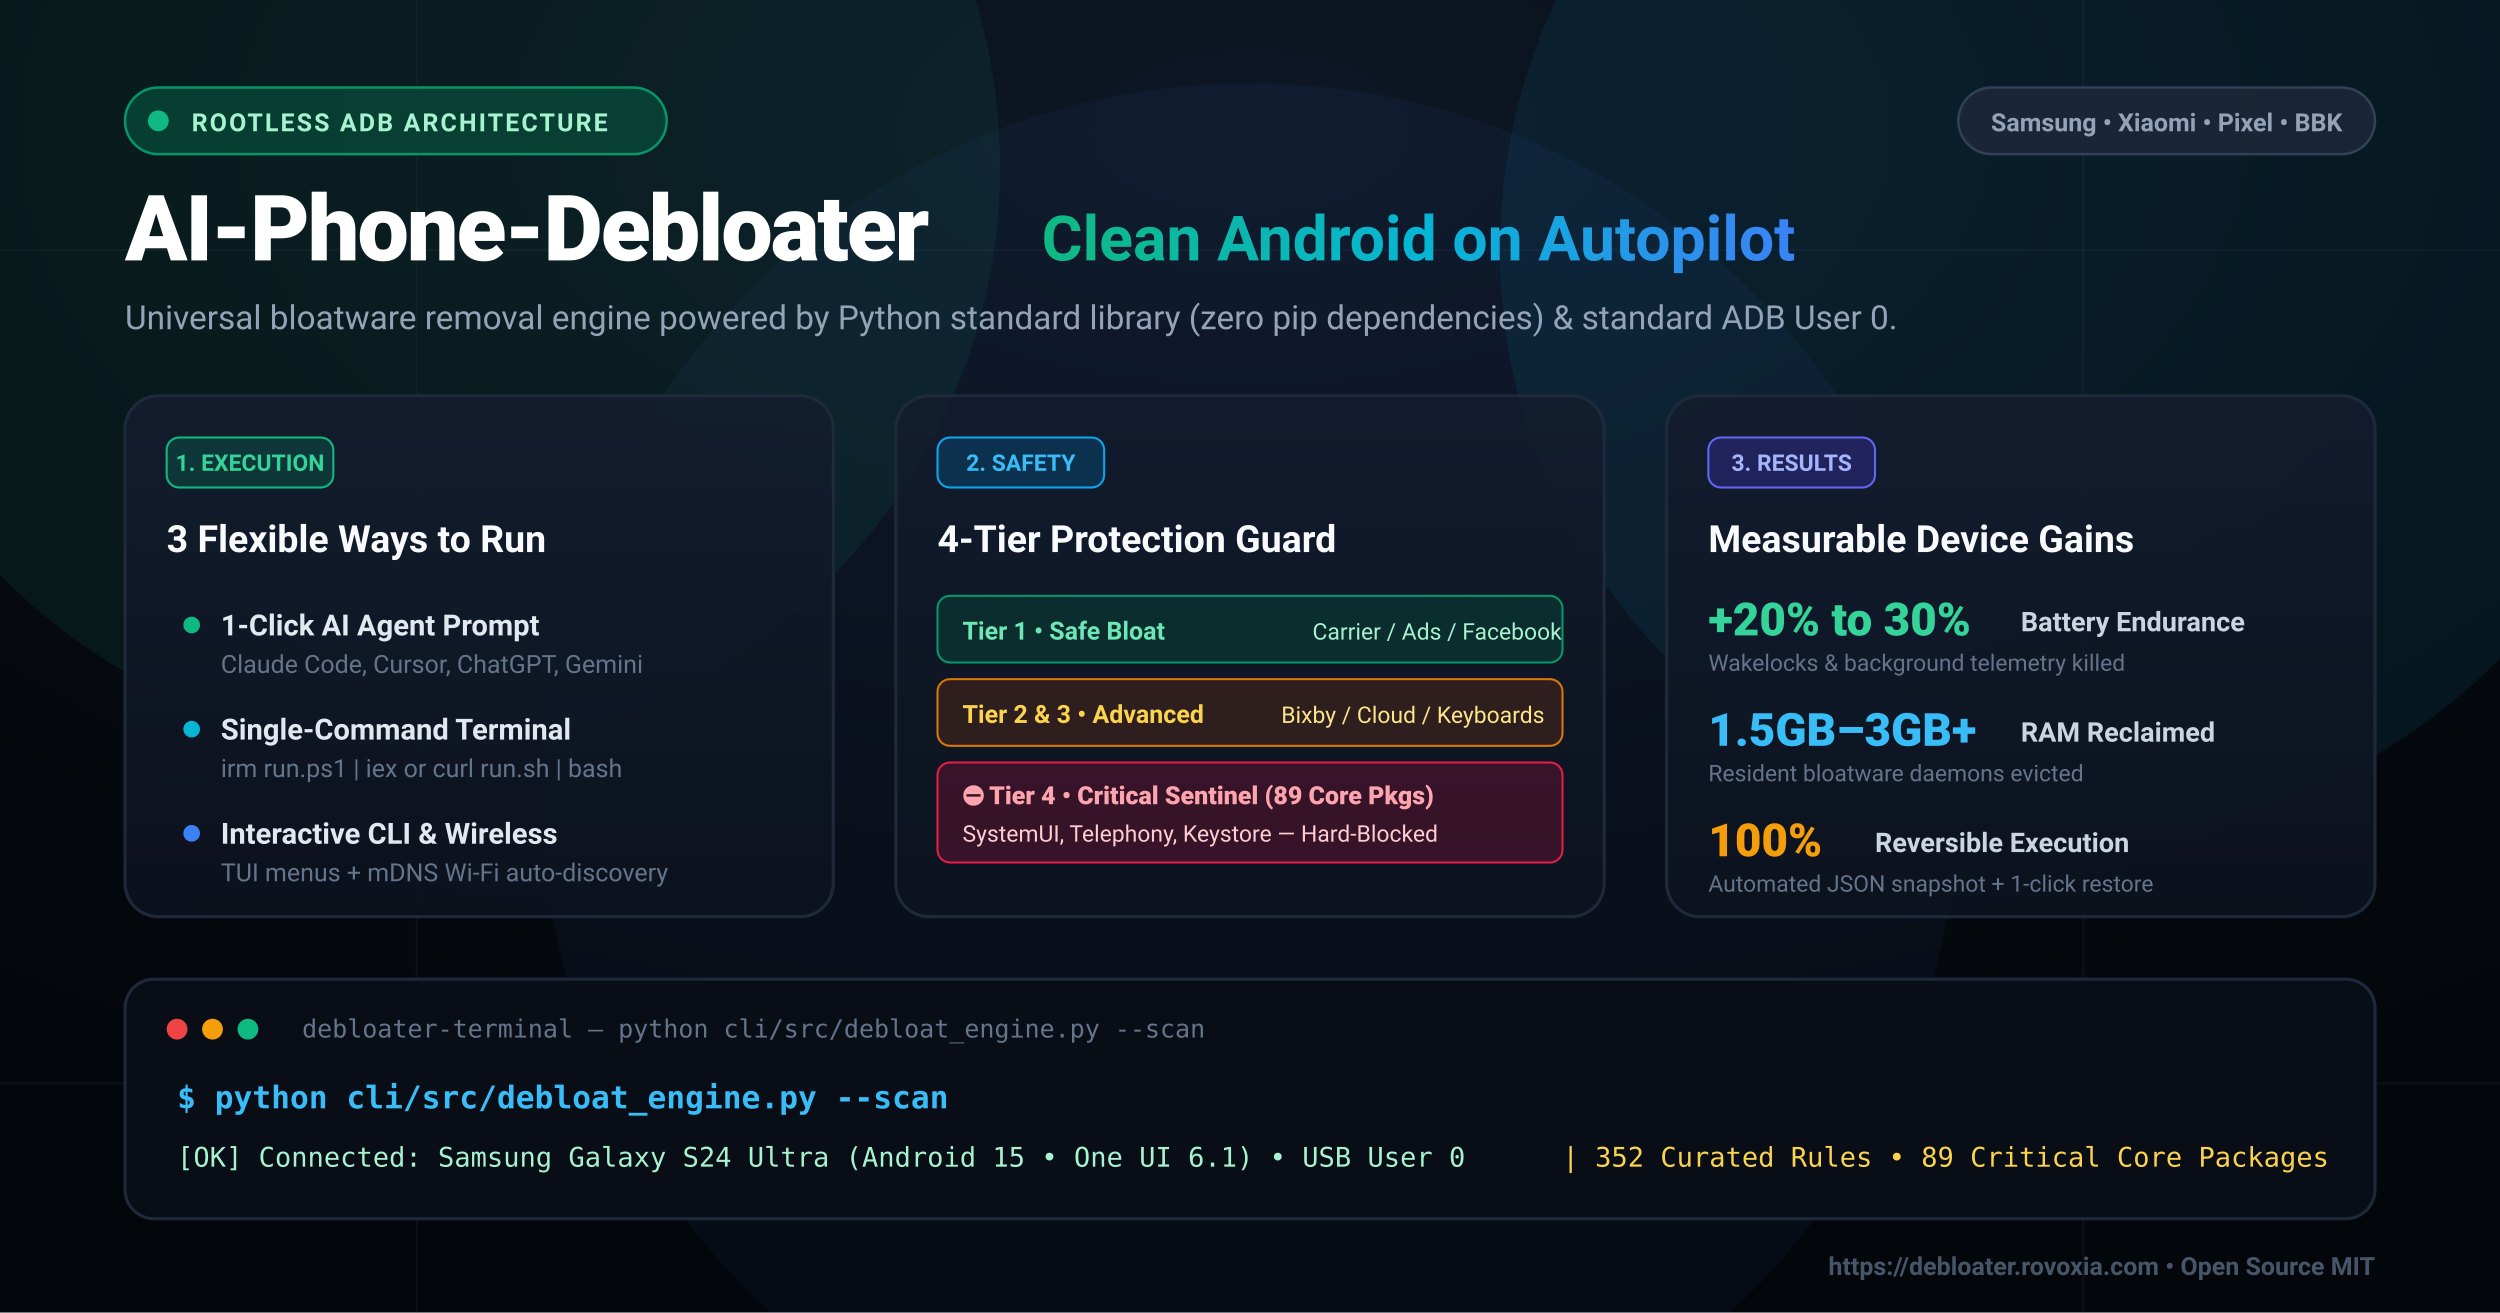
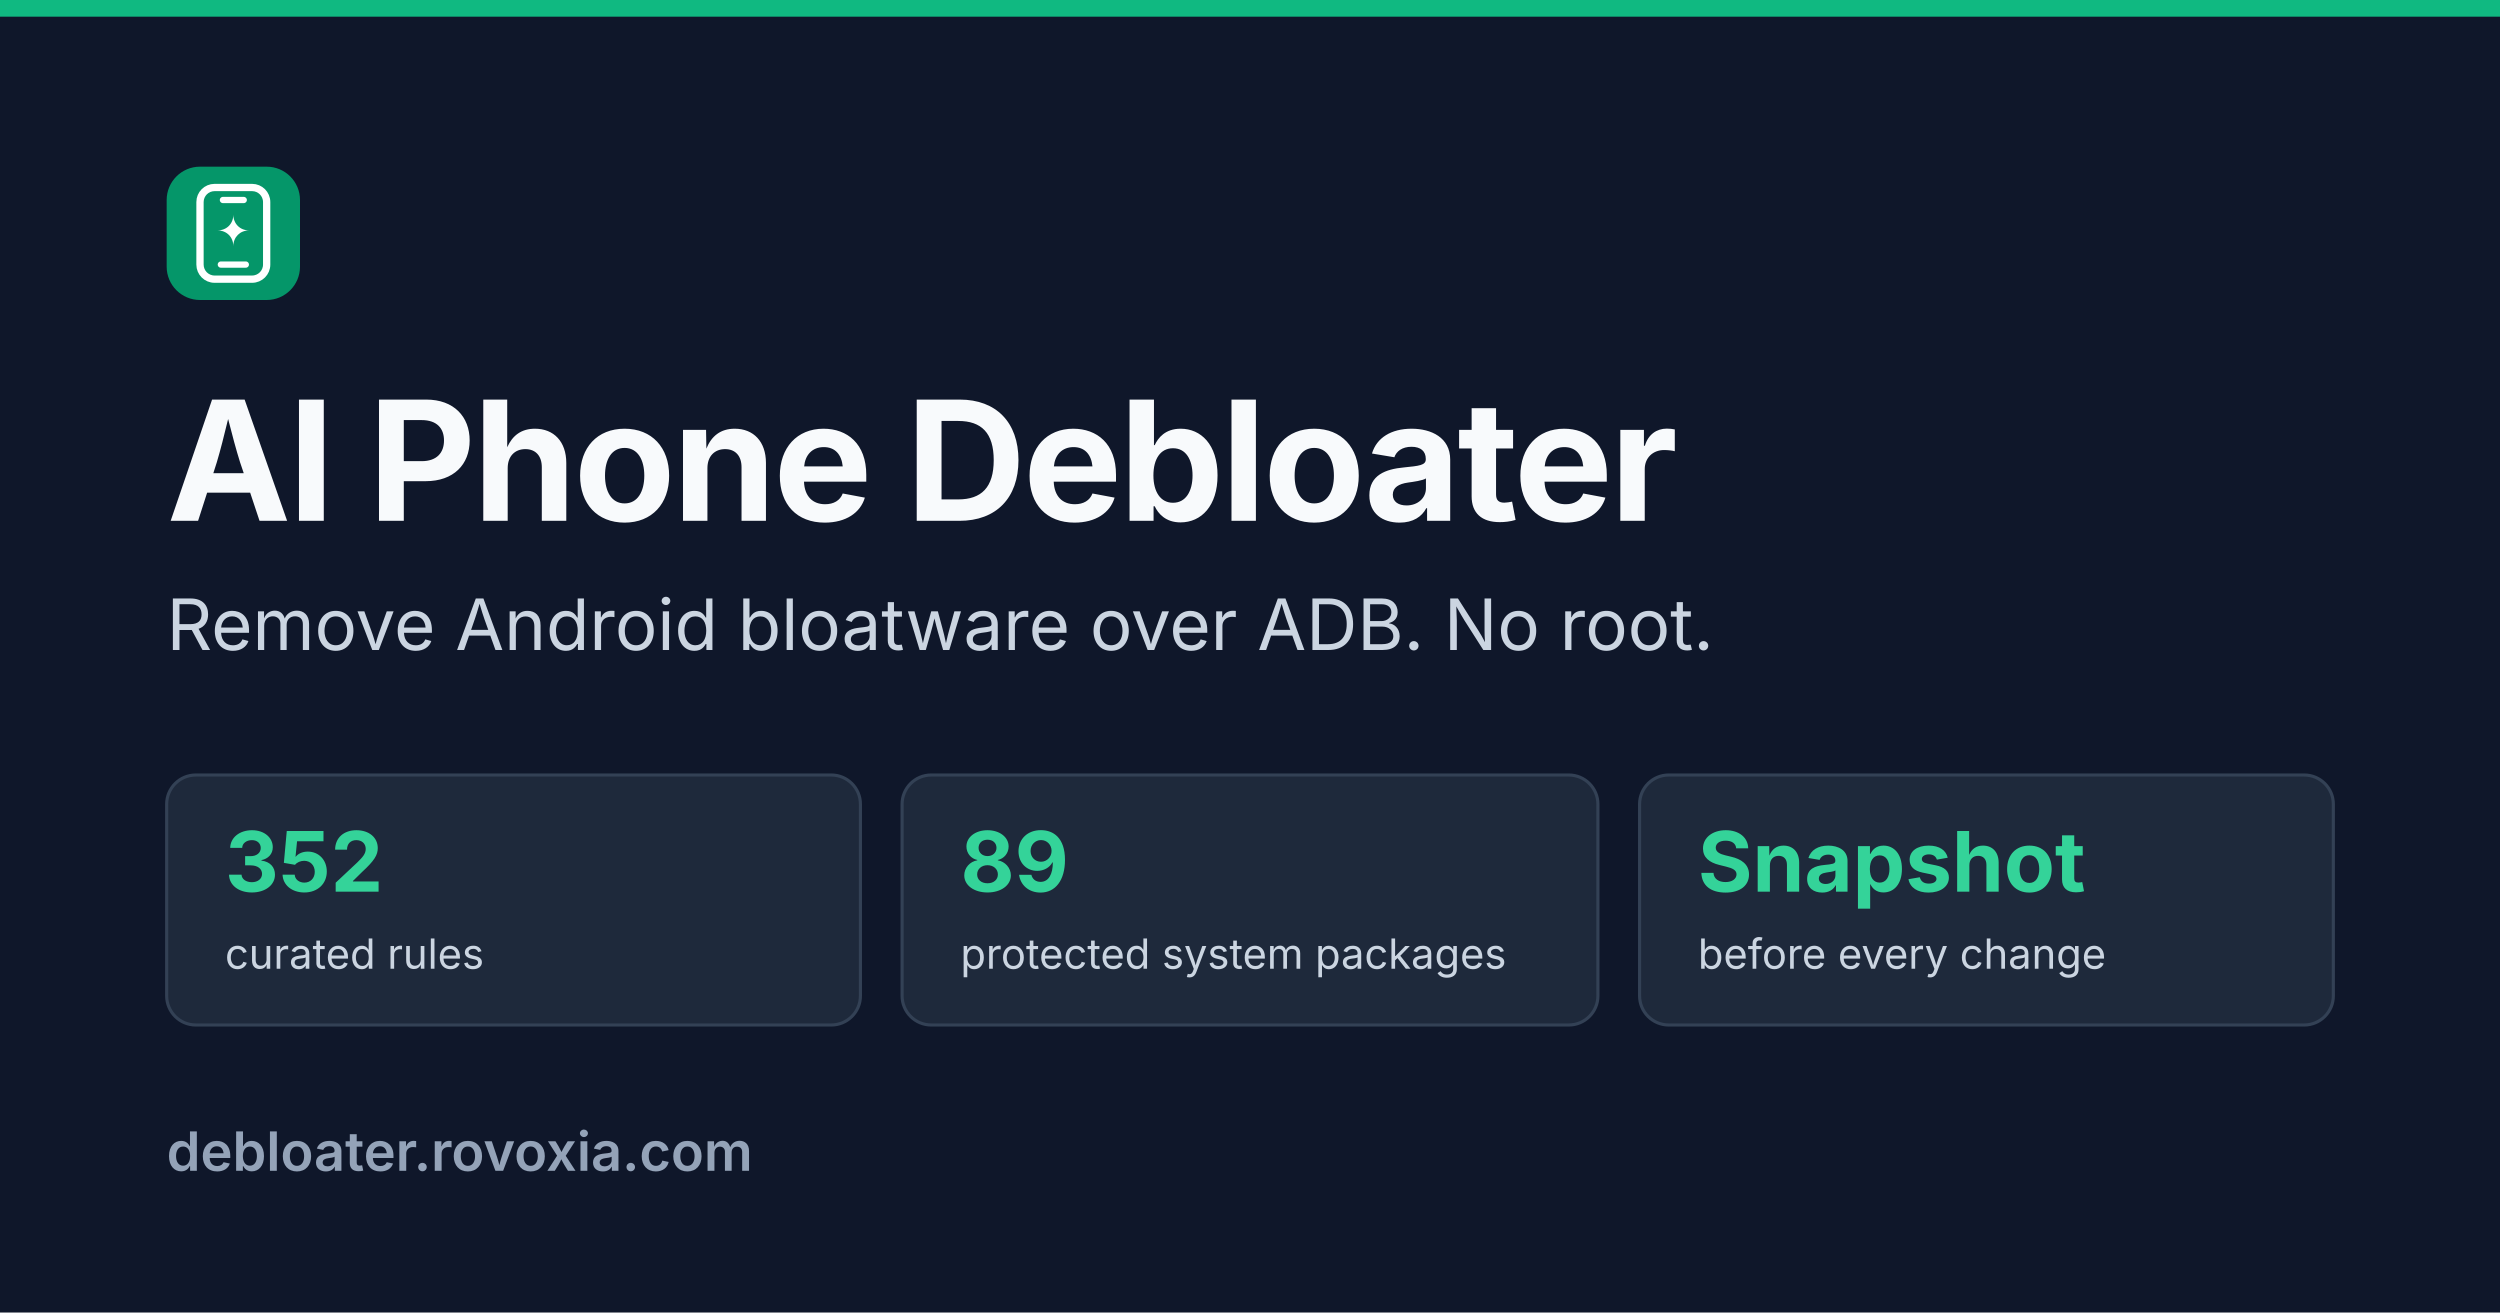
- <svg xmlns="http://www.w3.org/2000/svg" viewBox="0 0 1200 630" width="1200" height="630">
-   <defs>
-     <radialGradient id="bgGrad" cx="50%" cy="10%" r="85%" fx="50%" fy="10%">
-       <stop offset="0%" stop-color="#0e1726" />
-       <stop offset="60%" stop-color="#070b12" />
-       <stop offset="100%" stop-color="#03060a" />
-     </radialGradient>
-     <linearGradient id="brandGrad" x1="0%" y1="0%" x2="100%" y2="0%">
-       <stop offset="0%" stop-color="#10b981" />
-       <stop offset="50%" stop-color="#06b6d4" />
-       <stop offset="100%" stop-color="#3b82f6" />
-     </linearGradient>
-     <linearGradient id="cardGrad" x1="0%" y1="0%" x2="0%" y2="100%">
-       <stop offset="0%" stop-color="#131c2e" stop-opacity="0.9" />
-       <stop offset="100%" stop-color="#0c121e" stop-opacity="0.9" />
-     </linearGradient>
-   </defs>
-   <rect width="1200" height="630" fill="url(#bgGrad)" />
-   <circle cx="200" cy="80" r="280" fill="#10b981" opacity="0.08" />
-   <circle cx="1000" cy="120" r="280" fill="#06b6d4" opacity="0.08" />
-   <circle cx="600" cy="380" r="340" fill="#3b82f6" opacity="0.05" />
-   <g stroke="#334155" stroke-opacity="0.18" stroke-width="1">
-     <line x1="0" y1="120" x2="1200" y2="120" />
-     <line x1="0" y1="520" x2="1200" y2="520" />
-     <line x1="200" y1="0" x2="200" y2="630" />
-     <line x1="1000" y1="0" x2="1000" y2="630" />
+ <svg xmlns="http://www.w3.org/2000/svg" width="1200" height="630" viewBox="0 0 1200 630" role="img" aria-labelledby="og-title og-desc">
+   <rect width="1200" height="630" fill="#0f172a" />
+   <rect width="1200" height="8" fill="#10b981" />
+   <g transform="translate(80 80) scale(2)">
+     <rect width="32" height="32" rx="8" fill="#059669" />
+     <rect x="8" y="5" width="16" height="22" rx="3.5" stroke="#ffffff" stroke-width="1.75" fill="none" />
+     <line x1="13.5" y1="8" x2="18.5" y2="8" stroke="#ffffff" stroke-width="1.5" stroke-linecap="round" />
+     <path d="M16 11.5c0 2.2-1.6 3.8-3.8 3.8 2.2 0 3.8 1.6 3.8 3.8 0-2.2 1.6-3.8 3.8-3.8-2.2 0-3.8-1.6-3.8-3.8z" fill="#ffffff" />
+     <line x1="13" y1="23.5" x2="19" y2="23.5" stroke="#ffffff" stroke-width="1.5" stroke-linecap="round" />
  </g>
-   <g transform="translate(60, 42)">
-     <rect width="260" height="32" rx="16" fill="#064e3b" fill-opacity="0.7" stroke="#059669" stroke-width="1.2" />
-     <circle cx="16" cy="16" r="5" fill="#10b981" />
-     <text x="32" y="21" fill="#a7f3d0" font-family="-apple-system, BlinkMacSystemFont, 'Segoe UI', Roboto, sans-serif" font-size="12" font-weight="700" letter-spacing="1">ROOTLESS ADB ARCHITECTURE</text>
+   <g font-family="Inter, 'Segoe UI', Arial, sans-serif">
+     <text x="80" y="250" font-size="80" font-weight="700" fill="#f8fafc" letter-spacing="-1.5">AI Phone Debloater</text>
+     <text x="80" y="312" font-size="34" font-weight="400" fill="#cbd5e1">Remove Android bloatware over ADB. No root.</text>
+     <g>
+       <rect x="80" y="372" width="333" height="120" rx="14" fill="#1e293b" stroke="#334155" stroke-width="1.5" />
+       <text x="108" y="428" font-size="40" font-weight="700" fill="#34d399">352</text>
+       <text x="108" y="465" font-size="20" fill="#cbd5e1">curated rules</text>
+     </g>
+     <g>
+       <rect x="433" y="372" width="334" height="120" rx="14" fill="#1e293b" stroke="#334155" stroke-width="1.5" />
+       <text x="461" y="428" font-size="40" font-weight="700" fill="#34d399">89</text>
+       <text x="461" y="465" font-size="20" fill="#cbd5e1">protected system packages</text>
+     </g>
+     <g>
+       <rect x="787" y="372" width="333" height="120" rx="14" fill="#1e293b" stroke="#334155" stroke-width="1.5" />
+       <text x="815" y="428" font-size="40" font-weight="700" fill="#34d399">Snapshot</text>
+       <text x="815" y="465" font-size="20" fill="#cbd5e1">before every change</text>
+     </g>
+     <text x="80" y="562" font-size="26" font-weight="600" fill="#94a3b8">debloater.rovoxia.com</text>
  </g>
-   <g transform="translate(940, 42)">
-     <rect width="200" height="32" rx="16" fill="#1e293b" fill-opacity="0.8" stroke="#334155" stroke-width="1.2" />
-     <text x="100" y="21" fill="#94a3b8" font-family="-apple-system, BlinkMacSystemFont, 'Segoe UI', Roboto, sans-serif" font-size="12" font-weight="600" text-anchor="middle">Samsung • Xiaomi • Pixel • BBK</text>
-   </g>
-   <text x="60" y="125" fill="#ffffff" font-family="-apple-system, BlinkMacSystemFont, 'Segoe UI', Roboto, sans-serif" font-size="44" font-weight="800" letter-spacing="-1">
-     AI-Phone-Debloater
-   </text>
-   <text x="500" y="125" fill="url(#brandGrad)" font-family="-apple-system, BlinkMacSystemFont, 'Segoe UI', Roboto, sans-serif" font-size="30" font-weight="700">
-     Clean Android on Autopilot
-   </text>
-   <text x="60" y="158" fill="#94a3b8" font-family="-apple-system, BlinkMacSystemFont, 'Segoe UI', Roboto, sans-serif" font-size="16" font-weight="400">
-     Universal bloatware removal engine powered by Python standard library (zero pip dependencies) &amp; standard ADB User 0.
-   </text>
-   <g transform="translate(60, 190)">
-     <rect width="340" height="250" rx="16" fill="url(#cardGrad)" stroke="#1e293b" stroke-width="1.5" />
-     <rect x="20" y="20" width="80" height="24" rx="6" fill="#047857" fill-opacity="0.3" stroke="#10b981" stroke-width="1" />
-     <text x="60" y="36" fill="#34d399" font-family="-apple-system, BlinkMacSystemFont, 'Segoe UI', Roboto, sans-serif" font-size="11" font-weight="700" text-anchor="middle">1. EXECUTION</text>
-     <text x="20" y="75" fill="#f8fafc" font-family="-apple-system, BlinkMacSystemFont, 'Segoe UI', Roboto, sans-serif" font-size="18" font-weight="700">3 Flexible Ways to Run</text>
-     <circle cx="32" cy="110" r="4" fill="#10b981" />
-     <text x="46" y="115" fill="#e2e8f0" font-family="-apple-system, BlinkMacSystemFont, 'Segoe UI', Roboto, sans-serif" font-size="14" font-weight="600">1-Click AI Agent Prompt</text>
-     <text x="46" y="133" fill="#64748b" font-family="-apple-system, BlinkMacSystemFont, 'Segoe UI', Roboto, sans-serif" font-size="12">Claude Code, Cursor, ChatGPT, Gemini</text>
-     <circle cx="32" cy="160" r="4" fill="#06b6d4" />
-     <text x="46" y="165" fill="#e2e8f0" font-family="-apple-system, BlinkMacSystemFont, 'Segoe UI', Roboto, sans-serif" font-size="14" font-weight="600">Single-Command Terminal</text>
-     <text x="46" y="183" fill="#64748b" font-family="-apple-system, BlinkMacSystemFont, 'Segoe UI', Roboto, sans-serif" font-size="12">irm run.ps1 | iex  or  curl run.sh | bash</text>
-     <circle cx="32" cy="210" r="4" fill="#3b82f6" />
-     <text x="46" y="215" fill="#e2e8f0" font-family="-apple-system, BlinkMacSystemFont, 'Segoe UI', Roboto, sans-serif" font-size="14" font-weight="600">Interactive CLI &amp; Wireless</text>
-     <text x="46" y="233" fill="#64748b" font-family="-apple-system, BlinkMacSystemFont, 'Segoe UI', Roboto, sans-serif" font-size="12">TUI menus + mDNS Wi-Fi auto-discovery</text>
-   </g>
-   <g transform="translate(430, 190)">
-     <rect width="340" height="250" rx="16" fill="url(#cardGrad)" stroke="#1e293b" stroke-width="1.5" />
-     <rect x="20" y="20" width="80" height="24" rx="6" fill="#0369a1" fill-opacity="0.3" stroke="#0ea5e9" stroke-width="1" />
-     <text x="60" y="36" fill="#38bdf8" font-family="-apple-system, BlinkMacSystemFont, 'Segoe UI', Roboto, sans-serif" font-size="11" font-weight="700" text-anchor="middle">2. SAFETY</text>
-     <text x="20" y="75" fill="#f8fafc" font-family="-apple-system, BlinkMacSystemFont, 'Segoe UI', Roboto, sans-serif" font-size="18" font-weight="700">4-Tier Protection Guard</text>
-     <rect x="20" y="96" width="300" height="32" rx="6" fill="#064e3b" fill-opacity="0.4" stroke="#059669" stroke-width="1" />
-     <text x="32" y="117" fill="#6ee7b7" font-family="-apple-system, BlinkMacSystemFont, 'Segoe UI', Roboto, sans-serif" font-size="12" font-weight="700">Tier 1 • Safe Bloat</text>
-     <text x="200" y="117" fill="#a7f3d0" font-family="-apple-system, BlinkMacSystemFont, 'Segoe UI', Roboto, sans-serif" font-size="11">Carrier / Ads / Facebook</text>
-     <rect x="20" y="136" width="300" height="32" rx="6" fill="#78350f" fill-opacity="0.3" stroke="#d97706" stroke-width="1" />
-     <text x="32" y="157" fill="#fcd34d" font-family="-apple-system, BlinkMacSystemFont, 'Segoe UI', Roboto, sans-serif" font-size="12" font-weight="700">Tier 2 &amp; 3 • Advanced</text>
-     <text x="185" y="157" fill="#fde68a" font-family="-apple-system, BlinkMacSystemFont, 'Segoe UI', Roboto, sans-serif" font-size="11">Bixby / Cloud / Keyboards</text>
-     <rect x="20" y="176" width="300" height="48" rx="6" fill="#881337" fill-opacity="0.35" stroke="#e11d48" stroke-width="1" />
-     <text x="32" y="196" fill="#fda4af" font-family="-apple-system, BlinkMacSystemFont, 'Segoe UI', Roboto, sans-serif" font-size="12" font-weight="800">⛔ Tier 4 • Critical Sentinel (89 Core Pkgs)</text>
-     <text x="32" y="214" fill="#fecdd3" font-family="-apple-system, BlinkMacSystemFont, 'Segoe UI', Roboto, sans-serif" font-size="11">SystemUI, Telephony, Keystore — Hard-Blocked</text>
-   </g>
-   <g transform="translate(800, 190)">
-     <rect width="340" height="250" rx="16" fill="url(#cardGrad)" stroke="#1e293b" stroke-width="1.5" />
-     <rect x="20" y="20" width="80" height="24" rx="6" fill="#4338ca" fill-opacity="0.3" stroke="#6366f1" stroke-width="1" />
-     <text x="60" y="36" fill="#a5b4fc" font-family="-apple-system, BlinkMacSystemFont, 'Segoe UI', Roboto, sans-serif" font-size="11" font-weight="700" text-anchor="middle">3. RESULTS</text>
-     <text x="20" y="75" fill="#f8fafc" font-family="-apple-system, BlinkMacSystemFont, 'Segoe UI', Roboto, sans-serif" font-size="18" font-weight="700">Measurable Device Gains</text>
-     <text x="20" y="115" fill="#34d399" font-family="-apple-system, BlinkMacSystemFont, 'Segoe UI', Roboto, sans-serif" font-size="22" font-weight="800">+20% to 30%</text>
-     <text x="170" y="113" fill="#cbd5e1" font-family="-apple-system, BlinkMacSystemFont, 'Segoe UI', Roboto, sans-serif" font-size="13" font-weight="600">Battery Endurance</text>
-     <text x="20" y="132" fill="#64748b" font-family="-apple-system, BlinkMacSystemFont, 'Segoe UI', Roboto, sans-serif" font-size="11">Wakelocks &amp; background telemetry killed</text>
-     <text x="20" y="168" fill="#38bdf8" font-family="-apple-system, BlinkMacSystemFont, 'Segoe UI', Roboto, sans-serif" font-size="22" font-weight="800">1.5GB–3GB+</text>
-     <text x="170" y="166" fill="#cbd5e1" font-family="-apple-system, BlinkMacSystemFont, 'Segoe UI', Roboto, sans-serif" font-size="13" font-weight="600">RAM Reclaimed</text>
-     <text x="20" y="185" fill="#64748b" font-family="-apple-system, BlinkMacSystemFont, 'Segoe UI', Roboto, sans-serif" font-size="11">Resident bloatware daemons evicted</text>
-     <text x="20" y="221" fill="#f59e0b" font-family="-apple-system, BlinkMacSystemFont, 'Segoe UI', Roboto, sans-serif" font-size="22" font-weight="800">100%</text>
-     <text x="100" y="219" fill="#cbd5e1" font-family="-apple-system, BlinkMacSystemFont, 'Segoe UI', Roboto, sans-serif" font-size="13" font-weight="600">Reversible Execution</text>
-     <text x="20" y="238" fill="#64748b" font-family="-apple-system, BlinkMacSystemFont, 'Segoe UI', Roboto, sans-serif" font-size="11">Automated JSON snapshot + 1-click restore</text>
-   </g>
-   <g transform="translate(60, 470)">
-     <rect width="1080" height="115" rx="14" fill="#090d16" stroke="#1e293b" stroke-width="1.5" />
-     <circle cx="25" cy="24" r="5" fill="#ef4444" />
-     <circle cx="42" cy="24" r="5" fill="#f59e0b" />
-     <circle cx="59" cy="24" r="5" fill="#10b981" />
-     <text x="85" y="28" fill="#64748b" font-family="monospace" font-size="12">debloater-terminal — python cli/src/debloat_engine.py --scan</text>
-     <text x="25" y="62" fill="#38bdf8" font-family="monospace" font-size="15" font-weight="700">$ python cli/src/debloat_engine.py --scan</text>
-     <text x="25" y="90" fill="#a7f3d0" font-family="monospace" font-size="13">[OK] Connected: Samsung Galaxy S24 Ultra (Android 15 • One UI 6.1) • USB User 0</text>
-     <text x="690" y="90" fill="#fcd34d" font-family="monospace" font-size="13">| 352 Curated Rules • 89 Critical Core Packages</text>
-   </g>
-   <text x="1140" y="612" fill="#475569" font-family="-apple-system, BlinkMacSystemFont, 'Segoe UI', Roboto, sans-serif" font-size="12" font-weight="600" text-anchor="end">
-     https://debloater.rovoxia.com • Open Source MIT
-   </text>
</svg>
